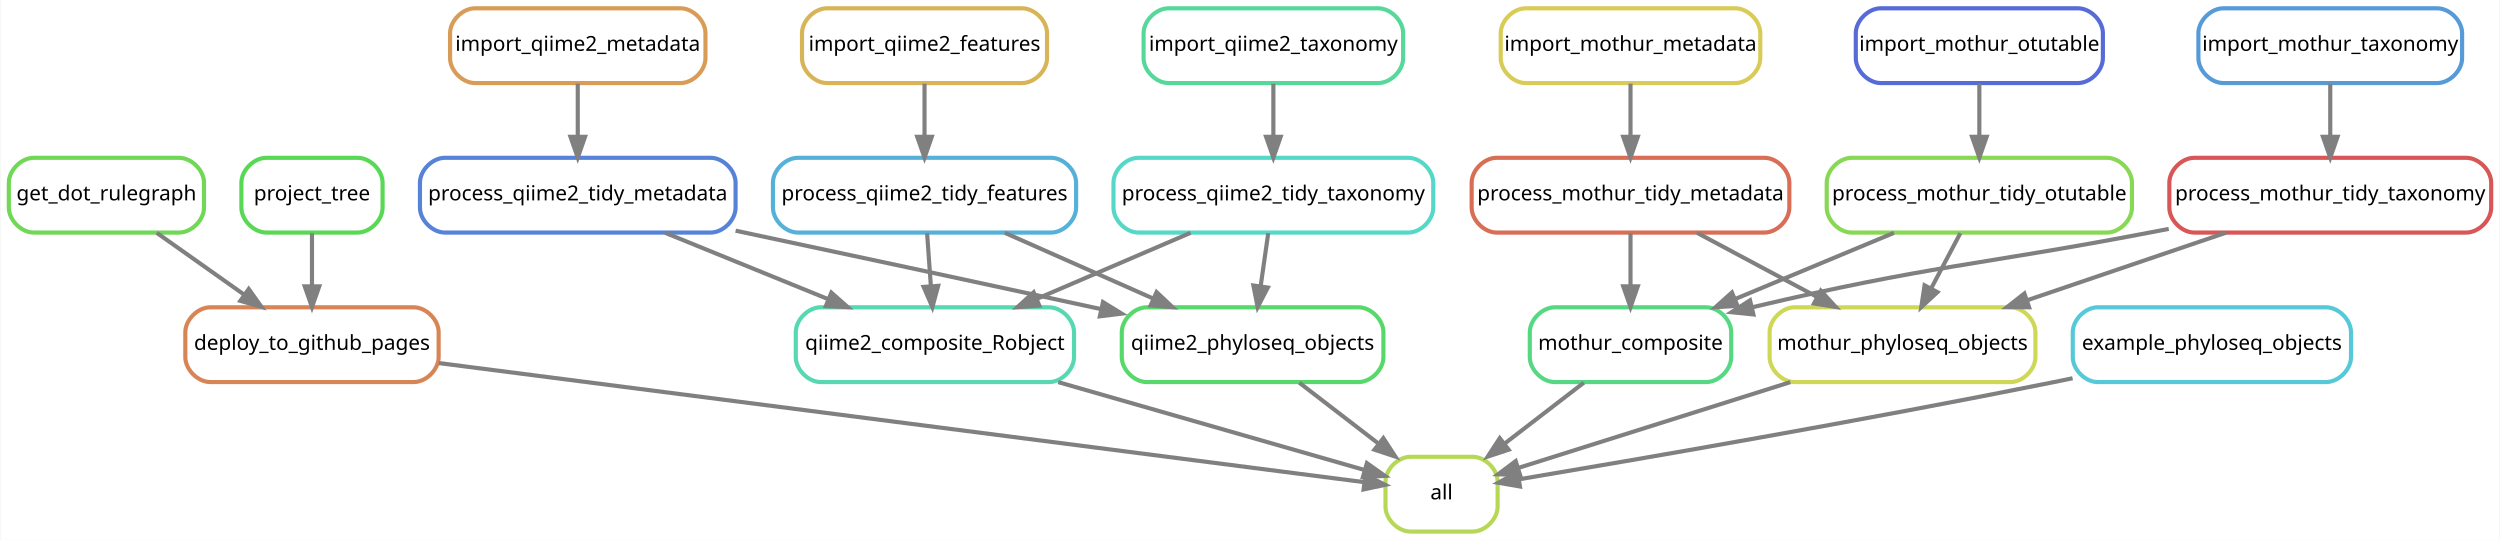
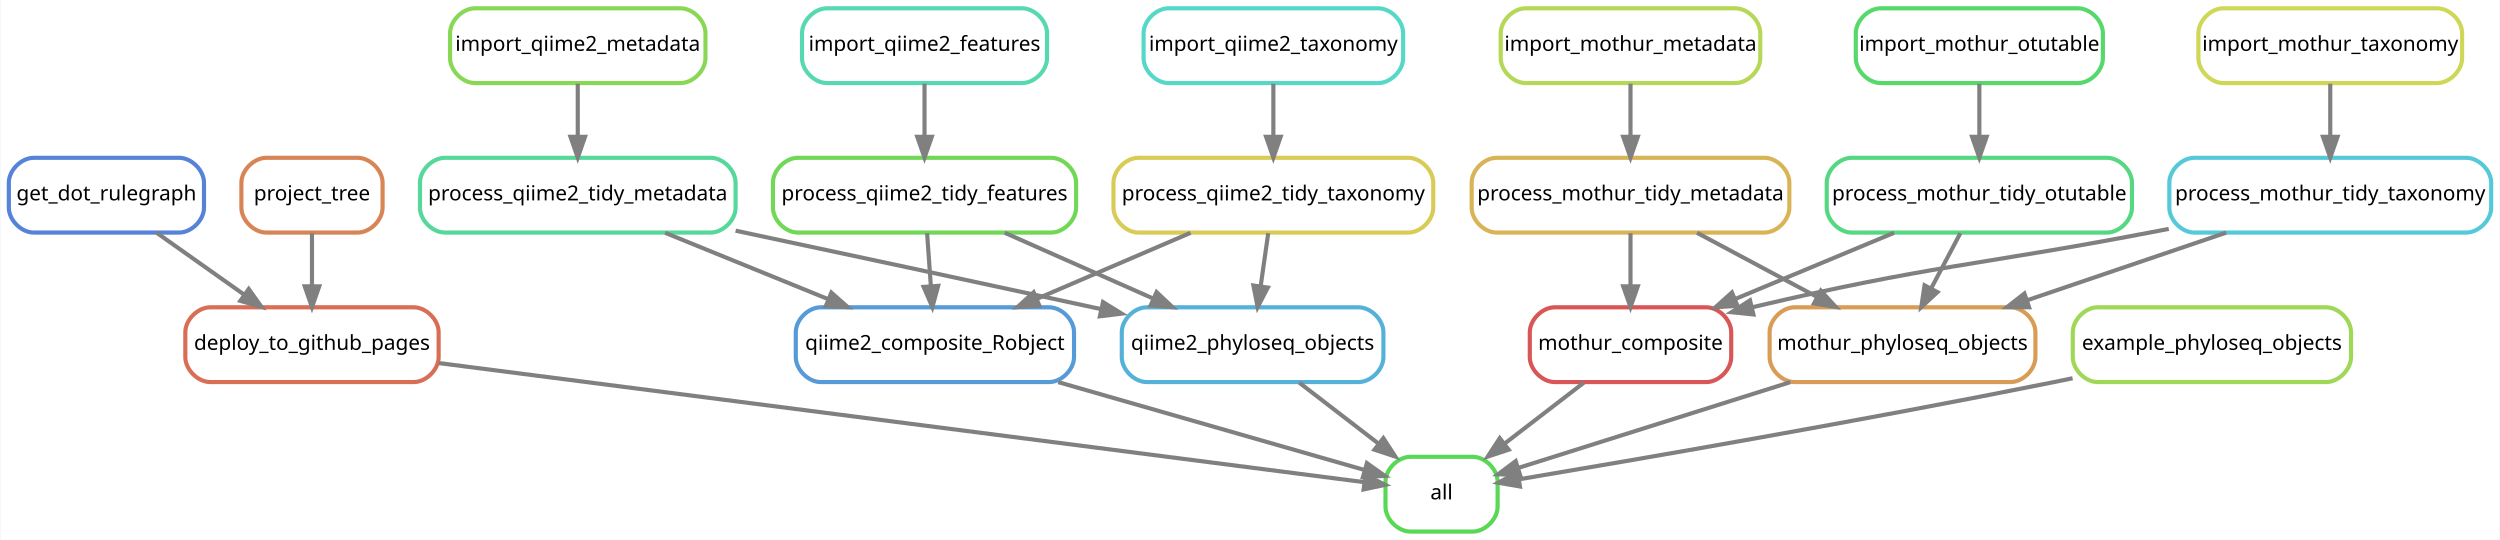
<svg xmlns="http://www.w3.org/2000/svg" width="1204pt" height="260pt" viewBox="0.00 0.00 1203.50 260.00">
  <g id="graph0" class="graph" transform="scale(1 1) rotate(0) translate(4 256)">
    <polygon fill="white" stroke="none" points="-4,4 -4,-256 1199.5,-256 1199.5,4 -4,4" />
    <g id="node1" class="node">
-       <path fill="none" stroke="#b6d856" stroke-width="2" d="M705,-36C705,-36 675,-36 675,-36 669,-36 663,-30 663,-24 663,-24 663,-12 663,-12 663,-6 669,0 675,0 675,0 705,0 705,0 711,0 717,-6 717,-12 717,-12 717,-24 717,-24 717,-30 711,-36 705,-36" />
+       <path fill="none" stroke="#59d856" stroke-width="2" d="M705,-36C705,-36 675,-36 675,-36 669,-36 663,-30 663,-24 663,-24 663,-12 663,-12 663,-6 669,0 675,0 675,0 705,0 705,0 711,0 717,-6 717,-12 717,-12 717,-24 717,-24 717,-30 711,-36 705,-36" />
      <text text-anchor="middle" x="690" y="-15.5" font-family="sans" font-size="10.00">all</text>
    </g>
    <g id="node2" class="node">
-       <path fill="none" stroke="#d88556" stroke-width="2" d="M195,-108C195,-108 97,-108 97,-108 91,-108 85,-102 85,-96 85,-96 85,-84 85,-84 85,-78 91,-72 97,-72 97,-72 195,-72 195,-72 201,-72 207,-78 207,-84 207,-84 207,-96 207,-96 207,-102 201,-108 195,-108" />
+       <path fill="none" stroke="#d86e56" stroke-width="2" d="M195,-108C195,-108 97,-108 97,-108 91,-108 85,-102 85,-96 85,-96 85,-84 85,-84 85,-78 91,-72 97,-72 97,-72 195,-72 195,-72 201,-72 207,-78 207,-84 207,-84 207,-96 207,-96 207,-102 201,-108 195,-108" />
      <text text-anchor="middle" x="146" y="-87.5" font-family="sans" font-size="10.00">deploy_to_github_pages</text>
    </g>
-     <g id="edge6" class="edge">
+     <g id="edge2" class="edge">
      <path fill="none" stroke="grey" stroke-width="2" d="M207.08,-81.14C320.54,-66.54 560.62,-35.65 652.84,-23.78" />
      <polygon fill="grey" stroke="grey" stroke-width="2" points="653.36,-27.24 662.83,-22.5 652.47,-20.3 653.36,-27.24" />
    </g>
    <g id="node3" class="node">
-       <path fill="none" stroke="#70d856" stroke-width="2" d="M82,-180C82,-180 12,-180 12,-180 6,-180 0,-174 0,-168 0,-168 0,-156 0,-156 0,-150 6,-144 12,-144 12,-144 82,-144 82,-144 88,-144 94,-150 94,-156 94,-156 94,-168 94,-168 94,-174 88,-180 82,-180" />
+       <path fill="none" stroke="#5682d8" stroke-width="2" d="M82,-180C82,-180 12,-180 12,-180 6,-180 0,-174 0,-168 0,-168 0,-156 0,-156 0,-150 6,-144 12,-144 12,-144 82,-144 82,-144 88,-144 94,-150 94,-156 94,-156 94,-168 94,-168 94,-174 88,-180 82,-180" />
      <text text-anchor="middle" x="47" y="-159.5" font-family="sans" font-size="10.00">get_dot_rulegraph</text>
    </g>
-     <g id="edge8" class="edge">
+     <g id="edge7" class="edge">
      <path fill="none" stroke="grey" stroke-width="2" d="M71.22,-143.88C83.92,-134.89 99.66,-123.76 113.42,-114.03" />
      <polygon fill="grey" stroke="grey" stroke-width="2" points="115.54,-116.82 121.69,-108.19 111.5,-111.11 115.54,-116.82" />
    </g>
    <g id="node4" class="node">
-       <path fill="none" stroke="#59d856" stroke-width="2" d="M168,-180C168,-180 124,-180 124,-180 118,-180 112,-174 112,-168 112,-168 112,-156 112,-156 112,-150 118,-144 124,-144 124,-144 168,-144 168,-144 174,-144 180,-150 180,-156 180,-156 180,-168 180,-168 180,-174 174,-180 168,-180" />
+       <path fill="none" stroke="#d88556" stroke-width="2" d="M168,-180C168,-180 124,-180 124,-180 118,-180 112,-174 112,-168 112,-168 112,-156 112,-156 112,-150 118,-144 124,-144 124,-144 168,-144 168,-144 174,-144 180,-150 180,-156 180,-156 180,-168 180,-168 180,-174 174,-180 168,-180" />
      <text text-anchor="middle" x="146" y="-159.5" font-family="sans" font-size="10.00">project_tree</text>
    </g>
-     <g id="edge7" class="edge">
+     <g id="edge8" class="edge">
      <path fill="none" stroke="grey" stroke-width="2" d="M146,-143.7C146,-135.98 146,-126.71 146,-118.11" />
      <polygon fill="grey" stroke="grey" stroke-width="2" points="149.5,-118.1 146,-108.1 142.5,-118.1 149.5,-118.1" />
    </g>
    <g id="node5" class="node">
-       <path fill="none" stroke="#56d8b1" stroke-width="2" d="M501,-108C501,-108 391,-108 391,-108 385,-108 379,-102 379,-96 379,-96 379,-84 379,-84 379,-78 385,-72 391,-72 391,-72 501,-72 501,-72 507,-72 513,-78 513,-84 513,-84 513,-96 513,-96 513,-102 507,-108 501,-108" />
+       <path fill="none" stroke="#569ad8" stroke-width="2" d="M501,-108C501,-108 391,-108 391,-108 385,-108 379,-102 379,-96 379,-96 379,-84 379,-84 379,-78 385,-72 391,-72 391,-72 501,-72 501,-72 507,-72 513,-78 513,-84 513,-84 513,-96 513,-96 513,-102 507,-108 501,-108" />
      <text text-anchor="middle" x="446" y="-87.5" font-family="sans" font-size="10.00">qiime2_composite_Robject</text>
    </g>
-     <g id="edge1" class="edge">
+     <g id="edge6" class="edge">
      <path fill="none" stroke="grey" stroke-width="2" d="M505.38,-71.97C551.44,-58.75 613.86,-40.84 653.02,-29.61" />
      <polygon fill="grey" stroke="grey" stroke-width="2" points="654.05,-32.96 662.69,-26.83 652.12,-26.23 654.05,-32.96" />
    </g>
    <g id="node6" class="node">
-       <path fill="none" stroke="#5682d8" stroke-width="2" d="M338,-180C338,-180 210,-180 210,-180 204,-180 198,-174 198,-168 198,-168 198,-156 198,-156 198,-150 204,-144 210,-144 210,-144 338,-144 338,-144 344,-144 350,-150 350,-156 350,-156 350,-168 350,-168 350,-174 344,-180 338,-180" />
+       <path fill="none" stroke="#56d89a" stroke-width="2" d="M338,-180C338,-180 210,-180 210,-180 204,-180 198,-174 198,-168 198,-168 198,-156 198,-156 198,-150 204,-144 210,-144 210,-144 338,-144 338,-144 344,-144 350,-150 350,-156 350,-156 350,-168 350,-168 350,-174 344,-180 338,-180" />
      <text text-anchor="middle" x="274" y="-159.5" font-family="sans" font-size="10.00">process_qiime2_tidy_metadata</text>
    </g>
-     <g id="edge9" class="edge">
+     <g id="edge10" class="edge">
      <path fill="none" stroke="grey" stroke-width="2" d="M316.08,-143.88C339.8,-134.22 369.62,-122.09 394.7,-111.88" />
      <polygon fill="grey" stroke="grey" stroke-width="2" points="396.12,-115.08 404.06,-108.07 393.48,-108.6 396.12,-115.08" />
    </g>
    <g id="node12" class="node">
-       <path fill="none" stroke="#56d86b" stroke-width="2" d="M650,-108C650,-108 548,-108 548,-108 542,-108 536,-102 536,-96 536,-96 536,-84 536,-84 536,-78 542,-72 548,-72 548,-72 650,-72 650,-72 656,-72 662,-78 662,-84 662,-84 662,-96 662,-96 662,-102 656,-108 650,-108" />
+       <path fill="none" stroke="#56b1d8" stroke-width="2" d="M650,-108C650,-108 548,-108 548,-108 542,-108 536,-102 536,-96 536,-96 536,-84 536,-84 536,-78 542,-72 548,-72 548,-72 650,-72 650,-72 656,-72 662,-78 662,-84 662,-84 662,-96 662,-96 662,-102 656,-108 650,-108" />
      <text text-anchor="middle" x="599" y="-87.5" font-family="sans" font-size="10.00">qiime2_phyloseq_objects</text>
    </g>
-     <g id="edge15" class="edge">
+     <g id="edge16" class="edge">
      <path fill="none" stroke="grey" stroke-width="2" d="M350.01,-144.9C399.1,-134.46 464.35,-120.52 522,-108 523.28,-107.72 524.57,-107.44 525.87,-107.16" />
      <polygon fill="grey" stroke="grey" stroke-width="2" points="526.95,-110.5 535.98,-104.95 525.46,-103.67 526.95,-110.5" />
    </g>
    <g id="node7" class="node">
-       <path fill="none" stroke="#d89c56" stroke-width="2" d="M323.5,-252C323.5,-252 224.5,-252 224.5,-252 218.5,-252 212.5,-246 212.5,-240 212.5,-240 212.5,-228 212.5,-228 212.5,-222 218.5,-216 224.5,-216 224.5,-216 323.5,-216 323.5,-216 329.5,-216 335.5,-222 335.5,-228 335.5,-228 335.5,-240 335.5,-240 335.5,-246 329.5,-252 323.5,-252" />
+       <path fill="none" stroke="#88d856" stroke-width="2" d="M323.5,-252C323.5,-252 224.5,-252 224.5,-252 218.5,-252 212.5,-246 212.5,-240 212.5,-240 212.5,-228 212.5,-228 212.5,-222 218.5,-216 224.5,-216 224.5,-216 323.5,-216 323.5,-216 329.5,-216 335.5,-222 335.5,-228 335.5,-228 335.5,-240 335.5,-240 335.5,-246 329.5,-252 323.5,-252" />
      <text text-anchor="middle" x="274" y="-231.5" font-family="sans" font-size="10.00">import_qiime2_metadata</text>
    </g>
    <g id="edge12" class="edge">
      <path fill="none" stroke="grey" stroke-width="2" d="M274,-215.7C274,-207.98 274,-198.71 274,-190.11" />
      <polygon fill="grey" stroke="grey" stroke-width="2" points="277.5,-190.1 274,-180.1 270.5,-190.1 277.5,-190.1" />
    </g>
    <g id="node8" class="node">
-       <path fill="none" stroke="#56b1d8" stroke-width="2" d="M502,-180C502,-180 380,-180 380,-180 374,-180 368,-174 368,-168 368,-168 368,-156 368,-156 368,-150 374,-144 380,-144 380,-144 502,-144 502,-144 508,-144 514,-150 514,-156 514,-156 514,-168 514,-168 514,-174 508,-180 502,-180" />
+       <path fill="none" stroke="#70d856" stroke-width="2" d="M502,-180C502,-180 380,-180 380,-180 374,-180 368,-174 368,-168 368,-168 368,-156 368,-156 368,-150 374,-144 380,-144 380,-144 502,-144 502,-144 508,-144 514,-150 514,-156 514,-156 514,-168 514,-168 514,-174 508,-180 502,-180" />
      <text text-anchor="middle" x="441" y="-159.5" font-family="sans" font-size="10.00">process_qiime2_tidy_features</text>
    </g>
    <g id="edge11" class="edge">
      <path fill="none" stroke="grey" stroke-width="2" d="M442.24,-143.7C442.79,-135.98 443.45,-126.71 444.06,-118.11" />
      <polygon fill="grey" stroke="grey" stroke-width="2" points="447.56,-118.33 444.78,-108.1 440.57,-117.83 447.56,-118.33" />
    </g>
    <g id="edge17" class="edge">
      <path fill="none" stroke="grey" stroke-width="2" d="M479.65,-143.88C501.25,-134.31 528.35,-122.3 551.27,-112.15" />
      <polygon fill="grey" stroke="grey" stroke-width="2" points="552.75,-115.32 560.47,-108.07 549.91,-108.92 552.75,-115.32" />
    </g>
    <g id="node9" class="node">
-       <path fill="none" stroke="#d8b456" stroke-width="2" d="M488,-252C488,-252 394,-252 394,-252 388,-252 382,-246 382,-240 382,-240 382,-228 382,-228 382,-222 388,-216 394,-216 394,-216 488,-216 488,-216 494,-216 500,-222 500,-228 500,-228 500,-240 500,-240 500,-246 494,-252 488,-252" />
+       <path fill="none" stroke="#56d8b1" stroke-width="2" d="M488,-252C488,-252 394,-252 394,-252 388,-252 382,-246 382,-240 382,-240 382,-228 382,-228 382,-222 388,-216 394,-216 394,-216 488,-216 488,-216 494,-216 500,-222 500,-228 500,-228 500,-240 500,-240 500,-246 494,-252 488,-252" />
      <text text-anchor="middle" x="441" y="-231.5" font-family="sans" font-size="10.00">import_qiime2_features</text>
    </g>
    <g id="edge13" class="edge">
      <path fill="none" stroke="grey" stroke-width="2" d="M441,-215.7C441,-207.98 441,-198.71 441,-190.11" />
      <polygon fill="grey" stroke="grey" stroke-width="2" points="444.5,-190.1 441,-180.1 437.5,-190.1 444.5,-190.1" />
    </g>
    <g id="node10" class="node">
-       <path fill="none" stroke="#56d8c9" stroke-width="2" d="M674,-180C674,-180 544,-180 544,-180 538,-180 532,-174 532,-168 532,-168 532,-156 532,-156 532,-150 538,-144 544,-144 544,-144 674,-144 674,-144 680,-144 686,-150 686,-156 686,-156 686,-168 686,-168 686,-174 680,-180 674,-180" />
+       <path fill="none" stroke="#d8cb56" stroke-width="2" d="M674,-180C674,-180 544,-180 544,-180 538,-180 532,-174 532,-168 532,-168 532,-156 532,-156 532,-150 538,-144 544,-144 544,-144 674,-144 674,-144 680,-144 686,-150 686,-156 686,-156 686,-168 686,-168 686,-174 680,-180 674,-180" />
      <text text-anchor="middle" x="609" y="-159.5" font-family="sans" font-size="10.00">process_qiime2_tidy_taxonomy</text>
    </g>
-     <g id="edge10" class="edge">
+     <g id="edge9" class="edge">
      <path fill="none" stroke="grey" stroke-width="2" d="M569.13,-143.88C546.84,-134.31 518.88,-122.3 495.24,-112.15" />
      <polygon fill="grey" stroke="grey" stroke-width="2" points="496.31,-108.8 485.74,-108.07 493.55,-115.23 496.31,-108.8" />
    </g>
-     <g id="edge16" class="edge">
+     <g id="edge15" class="edge">
      <path fill="none" stroke="grey" stroke-width="2" d="M606.53,-143.7C605.43,-135.98 604.1,-126.71 602.87,-118.11" />
      <polygon fill="grey" stroke="grey" stroke-width="2" points="606.32,-117.51 601.44,-108.1 599.39,-118.5 606.32,-117.51" />
    </g>
    <g id="node11" class="node">
-       <path fill="none" stroke="#56d89a" stroke-width="2" d="M659.5,-252C659.5,-252 558.5,-252 558.5,-252 552.5,-252 546.5,-246 546.5,-240 546.5,-240 546.5,-228 546.5,-228 546.5,-222 552.5,-216 558.5,-216 558.5,-216 659.5,-216 659.5,-216 665.5,-216 671.5,-222 671.5,-228 671.5,-228 671.5,-240 671.5,-240 671.5,-246 665.5,-252 659.5,-252" />
+       <path fill="none" stroke="#56d8c9" stroke-width="2" d="M659.5,-252C659.5,-252 558.5,-252 558.5,-252 552.5,-252 546.5,-246 546.5,-240 546.5,-240 546.5,-228 546.5,-228 546.5,-222 552.5,-216 558.5,-216 558.5,-216 659.5,-216 659.5,-216 665.5,-216 671.5,-222 671.5,-228 671.5,-228 671.5,-240 671.5,-240 671.5,-246 665.5,-252 659.5,-252" />
      <text text-anchor="middle" x="609" y="-231.5" font-family="sans" font-size="10.00">import_qiime2_taxonomy</text>
    </g>
    <g id="edge14" class="edge">
      <path fill="none" stroke="grey" stroke-width="2" d="M609,-215.7C609,-207.98 609,-198.71 609,-190.11" />
      <polygon fill="grey" stroke="grey" stroke-width="2" points="612.5,-190.1 609,-180.1 605.5,-190.1 612.5,-190.1" />
    </g>
-     <g id="edge3" class="edge">
+     <g id="edge5" class="edge">
      <path fill="none" stroke="grey" stroke-width="2" d="M621.49,-71.7C632.96,-62.88 647.06,-52.03 659.48,-42.47" />
      <polygon fill="grey" stroke="grey" stroke-width="2" points="661.97,-44.98 667.76,-36.1 657.7,-39.43 661.97,-44.98" />
    </g>
    <g id="node13" class="node">
-       <path fill="none" stroke="#56d882" stroke-width="2" d="M817.5,-108C817.5,-108 744.5,-108 744.5,-108 738.5,-108 732.5,-102 732.5,-96 732.5,-96 732.5,-84 732.5,-84 732.5,-78 738.5,-72 744.5,-72 744.5,-72 817.5,-72 817.5,-72 823.5,-72 829.5,-78 829.5,-84 829.5,-84 829.5,-96 829.5,-96 829.5,-102 823.5,-108 817.5,-108" />
+       <path fill="none" stroke="#d85656" stroke-width="2" d="M817.5,-108C817.5,-108 744.5,-108 744.5,-108 738.5,-108 732.5,-102 732.5,-96 732.5,-96 732.5,-84 732.5,-84 732.5,-78 738.5,-72 744.5,-72 744.5,-72 817.5,-72 817.5,-72 823.5,-72 829.5,-78 829.5,-84 829.5,-84 829.5,-96 829.5,-96 829.5,-102 823.5,-108 817.5,-108" />
      <text text-anchor="middle" x="781" y="-87.5" font-family="sans" font-size="10.00">mothur_composite</text>
    </g>
-     <g id="edge4" class="edge">
+     <g id="edge1" class="edge">
      <path fill="none" stroke="grey" stroke-width="2" d="M758.51,-71.7C747.04,-62.88 732.94,-52.03 720.52,-42.47" />
      <polygon fill="grey" stroke="grey" stroke-width="2" points="722.3,-39.43 712.24,-36.1 718.03,-44.98 722.3,-39.43" />
    </g>
    <g id="node14" class="node">
-       <path fill="none" stroke="#d86e56" stroke-width="2" d="M845.5,-180C845.5,-180 716.5,-180 716.5,-180 710.5,-180 704.5,-174 704.5,-168 704.5,-168 704.5,-156 704.5,-156 704.5,-150 710.5,-144 716.5,-144 716.5,-144 845.5,-144 845.5,-144 851.5,-144 857.5,-150 857.5,-156 857.5,-156 857.5,-168 857.5,-168 857.5,-174 851.5,-180 845.5,-180" />
+       <path fill="none" stroke="#d8b456" stroke-width="2" d="M845.5,-180C845.5,-180 716.5,-180 716.5,-180 710.5,-180 704.5,-174 704.5,-168 704.5,-168 704.5,-156 704.5,-156 704.5,-150 710.5,-144 716.5,-144 716.5,-144 845.5,-144 845.5,-144 851.5,-144 857.5,-150 857.5,-156 857.5,-156 857.5,-168 857.5,-168 857.5,-174 851.5,-180 845.5,-180" />
      <text text-anchor="middle" x="781" y="-159.5" font-family="sans" font-size="10.00">process_mothur_tidy_metadata</text>
    </g>
-     <g id="edge19" class="edge">
+     <g id="edge20" class="edge">
      <path fill="none" stroke="grey" stroke-width="2" d="M781,-143.7C781,-135.98 781,-126.71 781,-118.11" />
      <polygon fill="grey" stroke="grey" stroke-width="2" points="784.5,-118.1 781,-108.1 777.5,-118.1 784.5,-118.1" />
    </g>
    <g id="node20" class="node">
-       <path fill="none" stroke="#ced856" stroke-width="2" d="M964,-108C964,-108 860,-108 860,-108 854,-108 848,-102 848,-96 848,-96 848,-84 848,-84 848,-78 854,-72 860,-72 860,-72 964,-72 964,-72 970,-72 976,-78 976,-84 976,-84 976,-96 976,-96 976,-102 970,-108 964,-108" />
+       <path fill="none" stroke="#d89c56" stroke-width="2" d="M964,-108C964,-108 860,-108 860,-108 854,-108 848,-102 848,-96 848,-96 848,-84 848,-84 848,-78 854,-72 860,-72 860,-72 964,-72 964,-72 970,-72 976,-78 976,-84 976,-84 976,-96 976,-96 976,-102 970,-108 964,-108" />
      <text text-anchor="middle" x="912" y="-87.5" font-family="sans" font-size="10.00">mothur_phyloseq_objects</text>
    </g>
-     <g id="edge25" class="edge">
+     <g id="edge26" class="edge">
      <path fill="none" stroke="grey" stroke-width="2" d="M813.05,-143.88C830.49,-134.55 852.27,-122.92 870.94,-112.94" />
      <polygon fill="grey" stroke="grey" stroke-width="2" points="872.66,-115.99 879.83,-108.19 869.36,-109.82 872.66,-115.99" />
    </g>
    <g id="node15" class="node">
-       <path fill="none" stroke="#d8cb56" stroke-width="2" d="M831.5,-252C831.5,-252 730.5,-252 730.5,-252 724.5,-252 718.5,-246 718.5,-240 718.5,-240 718.5,-228 718.5,-228 718.5,-222 724.5,-216 730.5,-216 730.5,-216 831.5,-216 831.5,-216 837.5,-216 843.5,-222 843.5,-228 843.5,-228 843.5,-240 843.5,-240 843.5,-246 837.5,-252 831.5,-252" />
+       <path fill="none" stroke="#b6d856" stroke-width="2" d="M831.5,-252C831.5,-252 730.5,-252 730.5,-252 724.5,-252 718.5,-246 718.5,-240 718.5,-240 718.5,-228 718.5,-228 718.5,-222 724.5,-216 730.5,-216 730.5,-216 831.5,-216 831.5,-216 837.5,-216 843.5,-222 843.5,-228 843.5,-228 843.5,-240 843.5,-240 843.5,-246 837.5,-252 831.5,-252" />
      <text text-anchor="middle" x="781" y="-231.5" font-family="sans" font-size="10.00">import_mothur_metadata</text>
    </g>
    <g id="edge21" class="edge">
      <path fill="none" stroke="grey" stroke-width="2" d="M781,-215.7C781,-207.98 781,-198.71 781,-190.11" />
      <polygon fill="grey" stroke="grey" stroke-width="2" points="784.5,-190.1 781,-180.1 777.5,-190.1 784.5,-190.1" />
    </g>
    <g id="node16" class="node">
-       <path fill="none" stroke="#88d856" stroke-width="2" d="M1010.5,-180C1010.5,-180 887.5,-180 887.5,-180 881.5,-180 875.5,-174 875.5,-168 875.5,-168 875.5,-156 875.5,-156 875.5,-150 881.5,-144 887.5,-144 887.5,-144 1010.5,-144 1010.5,-144 1016.5,-144 1022.5,-150 1022.5,-156 1022.5,-156 1022.5,-168 1022.5,-168 1022.5,-174 1016.5,-180 1010.5,-180" />
+       <path fill="none" stroke="#56d882" stroke-width="2" d="M1010.5,-180C1010.5,-180 887.5,-180 887.5,-180 881.5,-180 875.5,-174 875.5,-168 875.5,-168 875.5,-156 875.5,-156 875.5,-150 881.5,-144 887.5,-144 887.5,-144 1010.5,-144 1010.5,-144 1016.5,-144 1022.5,-150 1022.5,-156 1022.5,-156 1022.5,-168 1022.5,-168 1022.5,-174 1016.5,-180 1010.5,-180" />
      <text text-anchor="middle" x="949" y="-159.5" font-family="sans" font-size="10.00">process_mothur_tidy_otutable</text>
    </g>
-     <g id="edge20" class="edge">
+     <g id="edge18" class="edge">
      <path fill="none" stroke="grey" stroke-width="2" d="M907.9,-143.88C884.83,-134.26 855.86,-122.19 831.43,-112.01" />
      <polygon fill="grey" stroke="grey" stroke-width="2" points="832.54,-108.68 821.96,-108.07 829.85,-115.15 832.54,-108.68" />
    </g>
-     <g id="edge26" class="edge">
+     <g id="edge24" class="edge">
      <path fill="none" stroke="grey" stroke-width="2" d="M939.85,-143.7C935.6,-135.64 930.44,-125.89 925.73,-116.98" />
      <polygon fill="grey" stroke="grey" stroke-width="2" points="928.81,-115.31 921.04,-108.1 922.62,-118.58 928.81,-115.31" />
    </g>
    <g id="node17" class="node">
-       <path fill="none" stroke="#566bd8" stroke-width="2" d="M996.5,-252C996.5,-252 901.5,-252 901.5,-252 895.5,-252 889.5,-246 889.5,-240 889.5,-240 889.5,-228 889.5,-228 889.5,-222 895.5,-216 901.5,-216 901.5,-216 996.5,-216 996.5,-216 1002.5,-216 1008.5,-222 1008.5,-228 1008.5,-228 1008.5,-240 1008.5,-240 1008.5,-246 1002.5,-252 996.5,-252" />
+       <path fill="none" stroke="#56d86b" stroke-width="2" d="M996.5,-252C996.5,-252 901.5,-252 901.5,-252 895.5,-252 889.5,-246 889.5,-240 889.5,-240 889.5,-228 889.5,-228 889.5,-222 895.5,-216 901.5,-216 901.5,-216 996.5,-216 996.5,-216 1002.5,-216 1008.5,-222 1008.5,-228 1008.5,-228 1008.5,-240 1008.5,-240 1008.5,-246 1002.5,-252 996.5,-252" />
      <text text-anchor="middle" x="949" y="-231.5" font-family="sans" font-size="10.00">import_mothur_otutable</text>
    </g>
    <g id="edge22" class="edge">
      <path fill="none" stroke="grey" stroke-width="2" d="M949,-215.7C949,-207.98 949,-198.71 949,-190.11" />
      <polygon fill="grey" stroke="grey" stroke-width="2" points="952.5,-190.1 949,-180.1 945.5,-190.1 952.5,-190.1" />
    </g>
    <g id="node18" class="node">
-       <path fill="none" stroke="#d85656" stroke-width="2" d="M1183.5,-180C1183.5,-180 1052.5,-180 1052.5,-180 1046.5,-180 1040.5,-174 1040.5,-168 1040.5,-168 1040.5,-156 1040.5,-156 1040.5,-150 1046.5,-144 1052.5,-144 1052.5,-144 1183.5,-144 1183.5,-144 1189.5,-144 1195.5,-150 1195.5,-156 1195.5,-156 1195.5,-168 1195.5,-168 1195.5,-174 1189.5,-180 1183.5,-180" />
+       <path fill="none" stroke="#56c9d8" stroke-width="2" d="M1183.5,-180C1183.5,-180 1052.5,-180 1052.5,-180 1046.5,-180 1040.5,-174 1040.5,-168 1040.5,-168 1040.5,-156 1040.5,-156 1040.5,-150 1046.5,-144 1052.5,-144 1052.5,-144 1183.5,-144 1183.5,-144 1189.5,-144 1195.5,-150 1195.5,-156 1195.5,-156 1195.5,-168 1195.5,-168 1195.5,-174 1189.5,-180 1183.5,-180" />
      <text text-anchor="middle" x="1118" y="-159.5" font-family="sans" font-size="10.00">process_mothur_tidy_taxonomy</text>
    </g>
-     <g id="edge18" class="edge">
+     <g id="edge19" class="edge">
      <path fill="none" stroke="grey" stroke-width="2" d="M1040.22,-145.77C1037.1,-145.17 1034.02,-144.58 1031,-144 948.81,-128.26 925.12,-128.22 839.53,-108" />
      <polygon fill="grey" stroke="grey" stroke-width="2" points="840.18,-104.56 829.64,-105.64 838.55,-111.36 840.18,-104.56" />
    </g>
-     <g id="edge24" class="edge">
+     <g id="edge25" class="edge">
      <path fill="none" stroke="grey" stroke-width="2" d="M1067.87,-143.97C1038.96,-134.14 1002.43,-121.73 972,-111.39" />
      <polygon fill="grey" stroke="grey" stroke-width="2" points="972.95,-108.01 962.35,-108.11 970.7,-114.64 972.95,-108.01" />
    </g>
    <g id="node19" class="node">
-       <path fill="none" stroke="#569ad8" stroke-width="2" d="M1169.5,-252C1169.5,-252 1066.5,-252 1066.5,-252 1060.5,-252 1054.5,-246 1054.5,-240 1054.5,-240 1054.5,-228 1054.5,-228 1054.5,-222 1060.5,-216 1066.5,-216 1066.5,-216 1169.5,-216 1169.5,-216 1175.5,-216 1181.5,-222 1181.5,-228 1181.5,-228 1181.5,-240 1181.5,-240 1181.5,-246 1175.5,-252 1169.5,-252" />
+       <path fill="none" stroke="#ced856" stroke-width="2" d="M1169.5,-252C1169.5,-252 1066.5,-252 1066.5,-252 1060.5,-252 1054.5,-246 1054.5,-240 1054.5,-240 1054.5,-228 1054.5,-228 1054.5,-222 1060.5,-216 1066.5,-216 1066.5,-216 1169.5,-216 1169.5,-216 1175.5,-216 1181.5,-222 1181.5,-228 1181.5,-228 1181.5,-240 1181.5,-240 1181.5,-246 1175.5,-252 1169.5,-252" />
      <text text-anchor="middle" x="1118" y="-231.5" font-family="sans" font-size="10.00">import_mothur_taxonomy</text>
    </g>
    <g id="edge23" class="edge">
      <path fill="none" stroke="grey" stroke-width="2" d="M1118,-215.7C1118,-207.98 1118,-198.71 1118,-190.11" />
      <polygon fill="grey" stroke="grey" stroke-width="2" points="1121.5,-190.1 1118,-180.1 1114.5,-190.1 1121.5,-190.1" />
    </g>
-     <g id="edge5" class="edge">
+     <g id="edge4" class="edge">
      <path fill="none" stroke="grey" stroke-width="2" d="M857.98,-71.97C817.27,-59.13 762.53,-41.87 726.77,-30.59" />
      <polygon fill="grey" stroke="grey" stroke-width="2" points="727.81,-27.25 717.22,-27.58 725.7,-33.93 727.81,-27.25" />
    </g>
    <g id="node21" class="node">
-       <path fill="none" stroke="#56c9d8" stroke-width="2" d="M1116,-108C1116,-108 1006,-108 1006,-108 1000,-108 994,-102 994,-96 994,-96 994,-84 994,-84 994,-78 1000,-72 1006,-72 1006,-72 1116,-72 1116,-72 1122,-72 1128,-78 1128,-84 1128,-84 1128,-96 1128,-96 1128,-102 1122,-108 1116,-108" />
+       <path fill="none" stroke="#9fd856" stroke-width="2" d="M1116,-108C1116,-108 1006,-108 1006,-108 1000,-108 994,-102 994,-96 994,-96 994,-84 994,-84 994,-78 1000,-72 1006,-72 1006,-72 1116,-72 1116,-72 1122,-72 1128,-78 1128,-84 1128,-84 1128,-96 1128,-96 1128,-102 1122,-108 1116,-108" />
      <text text-anchor="middle" x="1061" y="-87.5" font-family="sans" font-size="10.00">example_phyloseq_objects</text>
    </g>
-     <g id="edge2" class="edge">
+     <g id="edge3" class="edge">
      <path fill="none" stroke="grey" stroke-width="2" d="M993.9,-73.83C990.89,-73.2 987.92,-72.59 985,-72 892.75,-53.4 783.62,-34.63 727.5,-25.21" />
      <polygon fill="grey" stroke="grey" stroke-width="2" points="727.76,-21.71 717.32,-23.51 726.61,-28.61 727.76,-21.71" />
    </g>
  </g>
</svg>
